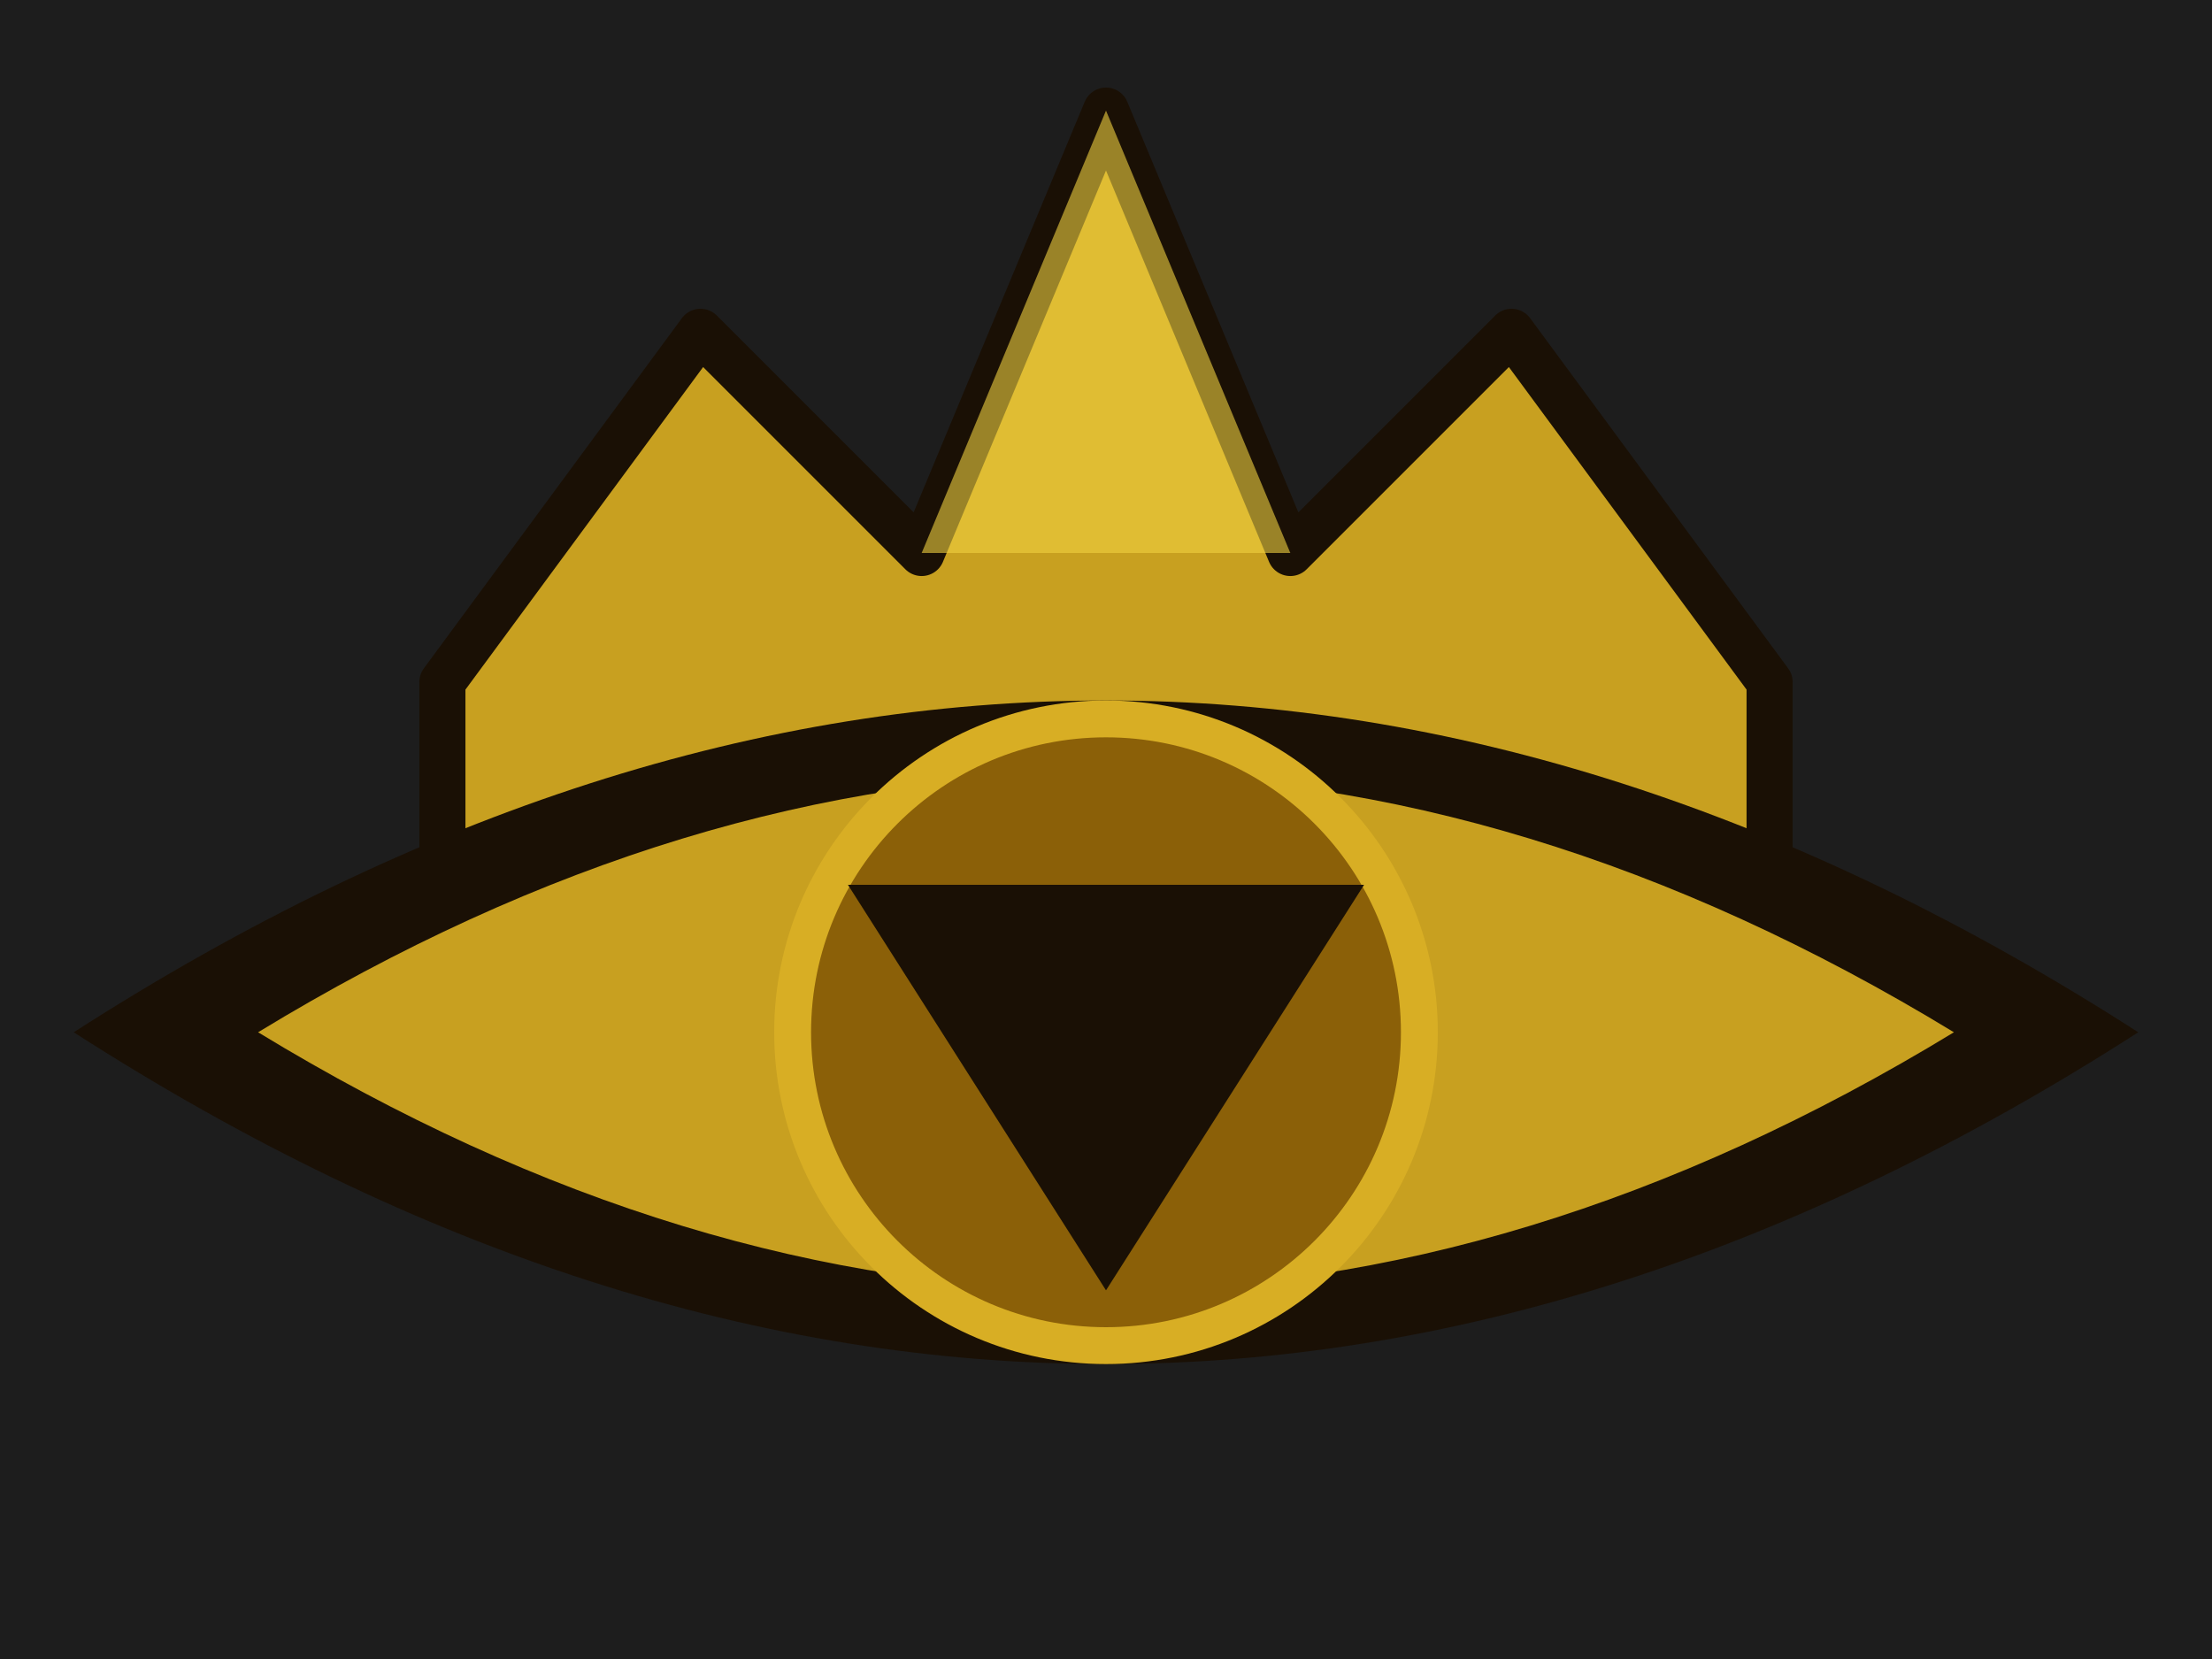
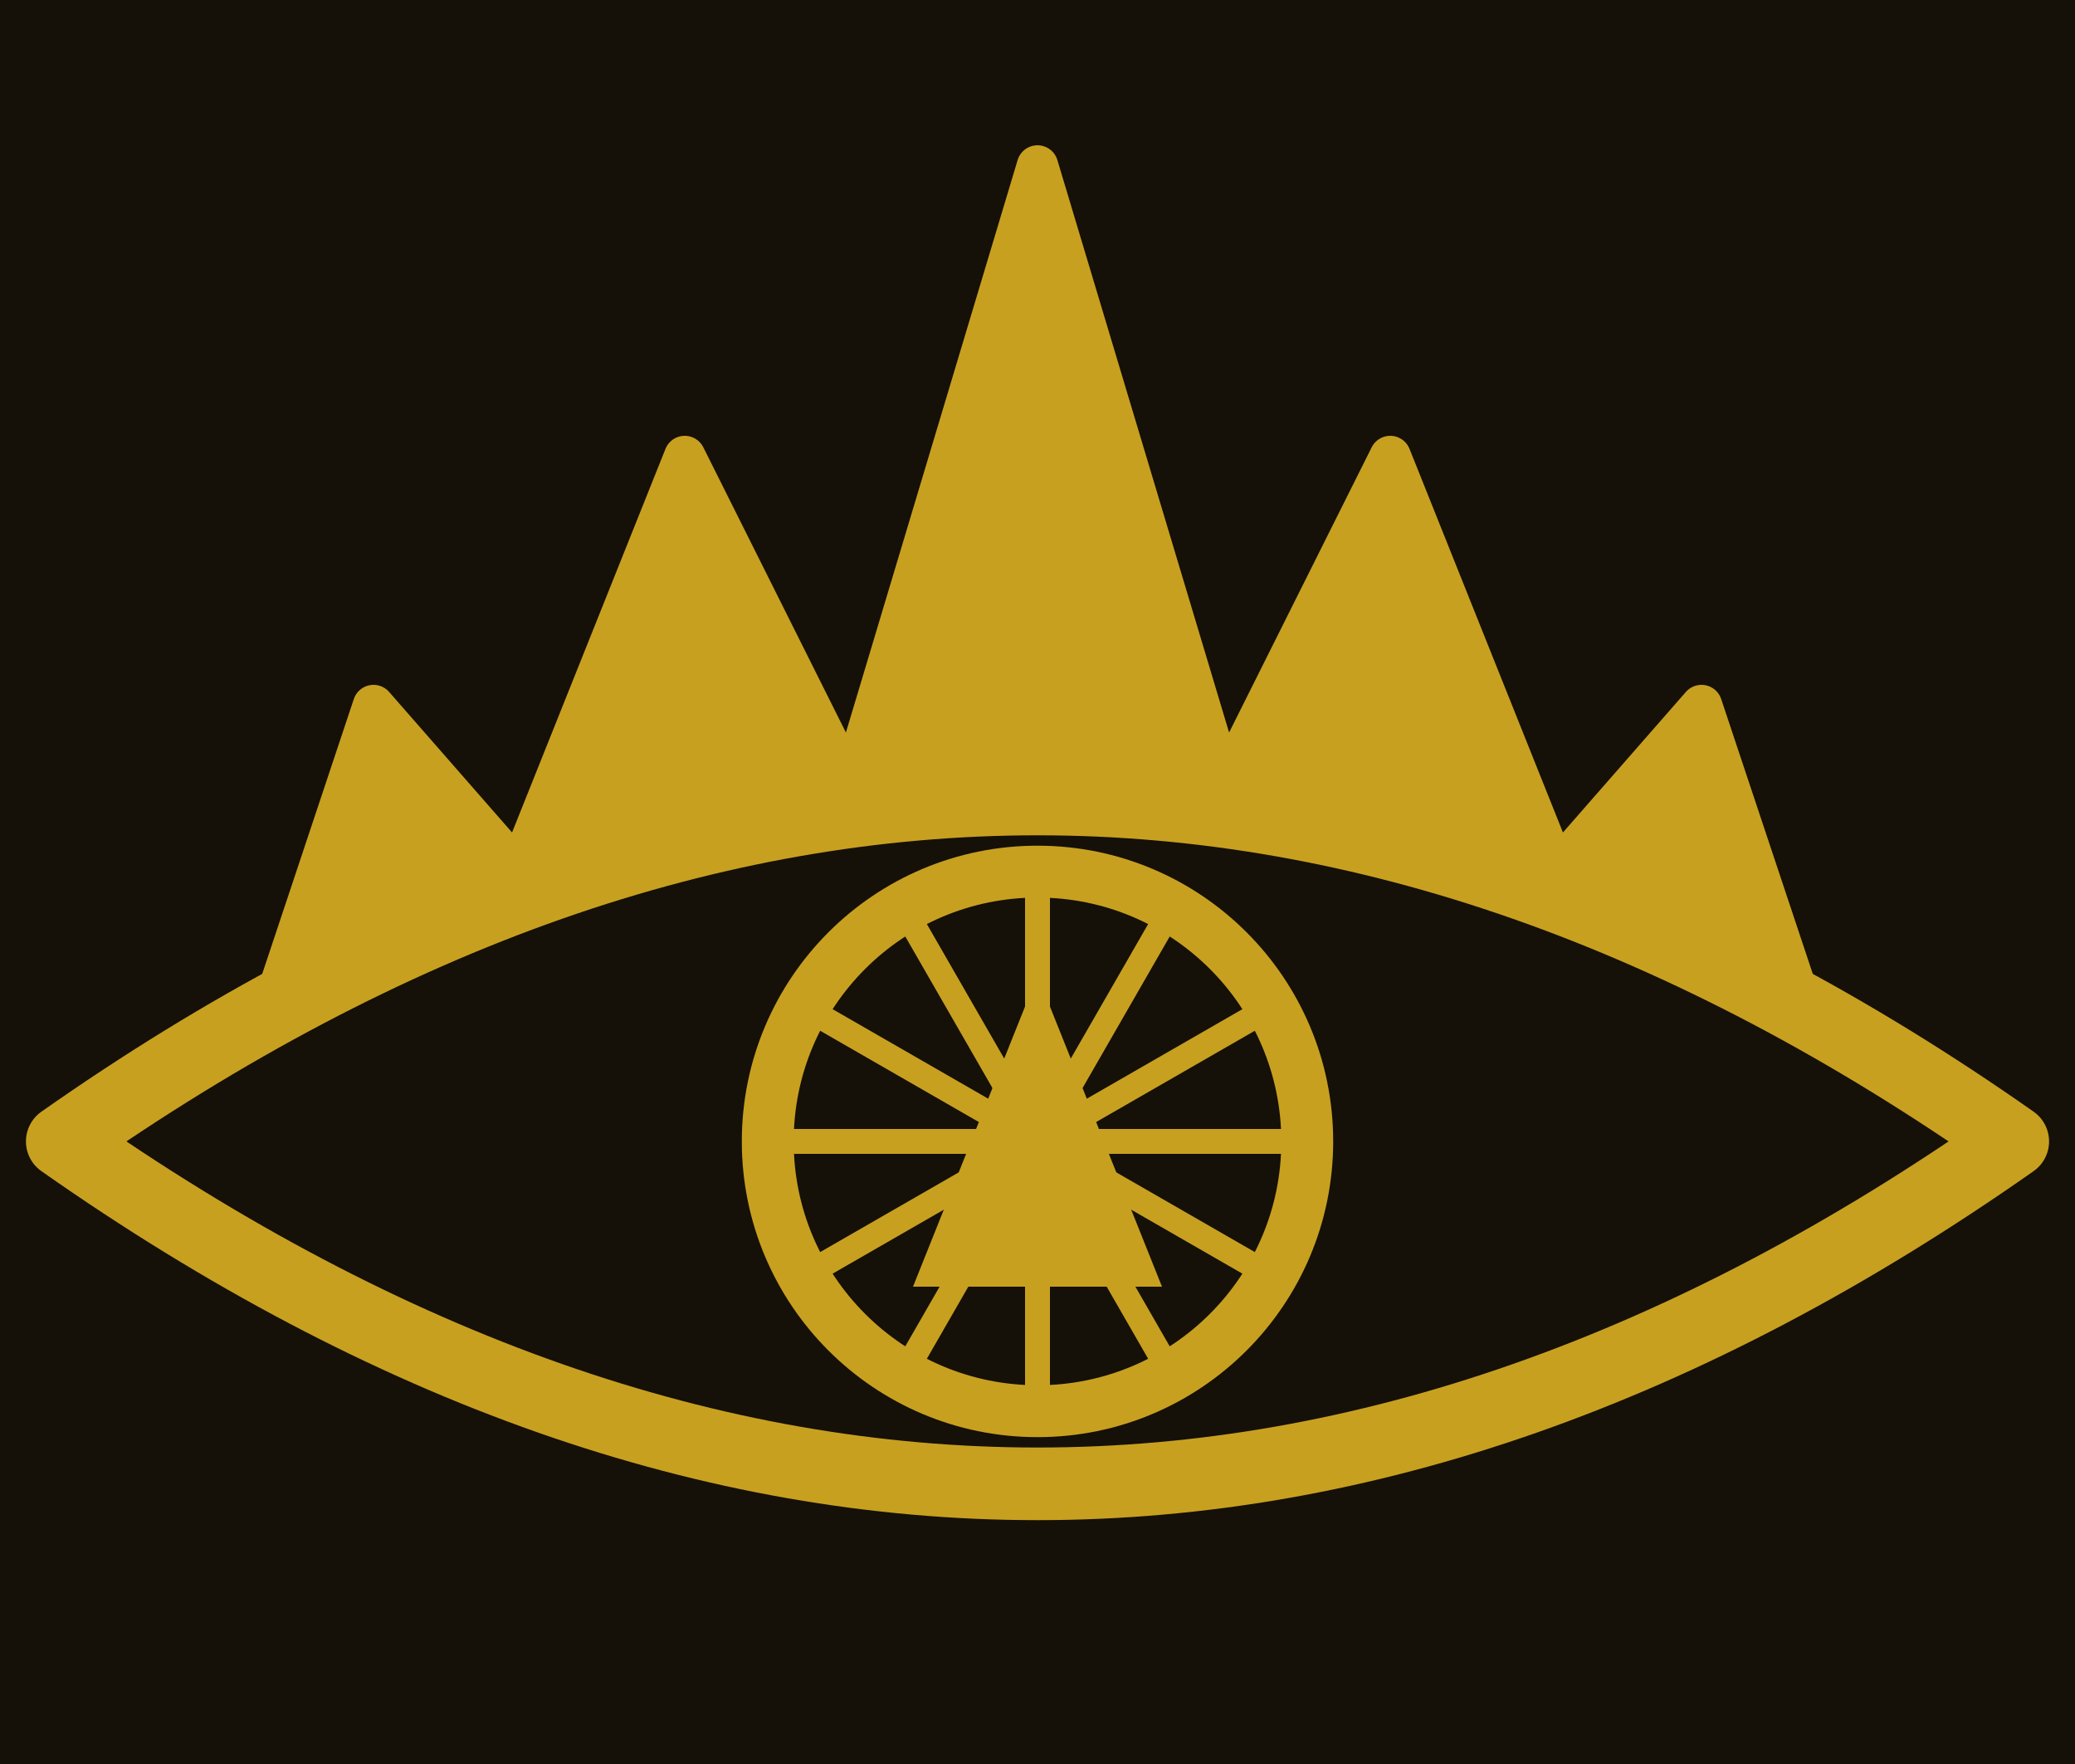
- <svg xmlns="http://www.w3.org/2000/svg" viewBox="0 0 120 90" fill="none">
-   <rect width="120" height="90" fill="#1d1d1d" />
-   <path d="M24,52 L24,37 L38,18 L50,30 L60,6 L70,30 L82,18 L96,37 L96,52 Q78,41 60,40 Q42,41 24,52Z" fill="#C8A020" stroke="#1a1005" stroke-width="2.5" stroke-linejoin="round" stroke-linecap="round" />
-   <polygon points="50,30 60,6 70,30" fill="#F0D040" opacity="0.6" />
-   <path d="M4,56 Q60,20 116,56 Q60,92 4,56Z" fill="#1a1005" />
-   <path d="M14,56 Q60,28 106,56 Q60,84 14,56Z" fill="#C8A020" />
-   <circle cx="60" cy="56" r="17" fill="#8B6008" />
-   <circle cx="60" cy="56" r="17" fill="none" stroke="#D8AE24" stroke-width="2" />
-   <polygon points="46,48 74,48 60,70" fill="#1a1005" />
+ <svg xmlns="http://www.w3.org/2000/svg" viewBox="0 0 100 85" fill="none">
+   <rect width="100" height="85" fill="#151008" />
+   <path d="M3,55 Q50,22 97,55 Q50,88 3,55Z" fill="#151008" />
+   <path d="M13,49 L18,34 L25,42 L33,22 L41,38 L50,8 L59,38 L67,22 L75,42 L82,34 L87,49 Q50,30 13,49Z" fill="#C8A020" stroke-linejoin="round" />
+   <path d="M3,55 Q50,22 97,55 Q50,88 3,55Z" stroke="#C8A020" stroke-width="3.5" stroke-linejoin="round" />
+   <path d="M13,49 L18,34 L25,42 L33,22 L41,38 L50,8 L59,38 L67,22 L75,42 L82,34 L87,49" stroke="#C8A020" stroke-width="2" stroke-linejoin="round" stroke-linecap="round" />
+   <circle cx="50" cy="55" r="13" fill="#151008" stroke="#C8A020" stroke-width="2.5" />
+   <g stroke="#C8A020" stroke-width="1.2" stroke-linecap="butt">
+     <line x1="50" y1="55" x2="63" y2="55" />
+     <line x1="50" y1="55" x2="61.3" y2="61.5" />
+     <line x1="50" y1="55" x2="56.5" y2="66.3" />
+     <line x1="50" y1="55" x2="50" y2="68" />
+     <line x1="50" y1="55" x2="43.5" y2="66.3" />
+     <line x1="50" y1="55" x2="38.7" y2="61.5" />
+     <line x1="50" y1="55" x2="37" y2="55" />
+     <line x1="50" y1="55" x2="38.7" y2="48.5" />
+     <line x1="50" y1="55" x2="43.5" y2="43.7" />
+     <line x1="50" y1="55" x2="50" y2="42" />
+     <line x1="50" y1="55" x2="56.5" y2="43.7" />
+     <line x1="50" y1="55" x2="61.3" y2="48.5" />
+   </g>
+   <polygon points="50,47 44,62 56,62" fill="#C8A020" />
</svg>
